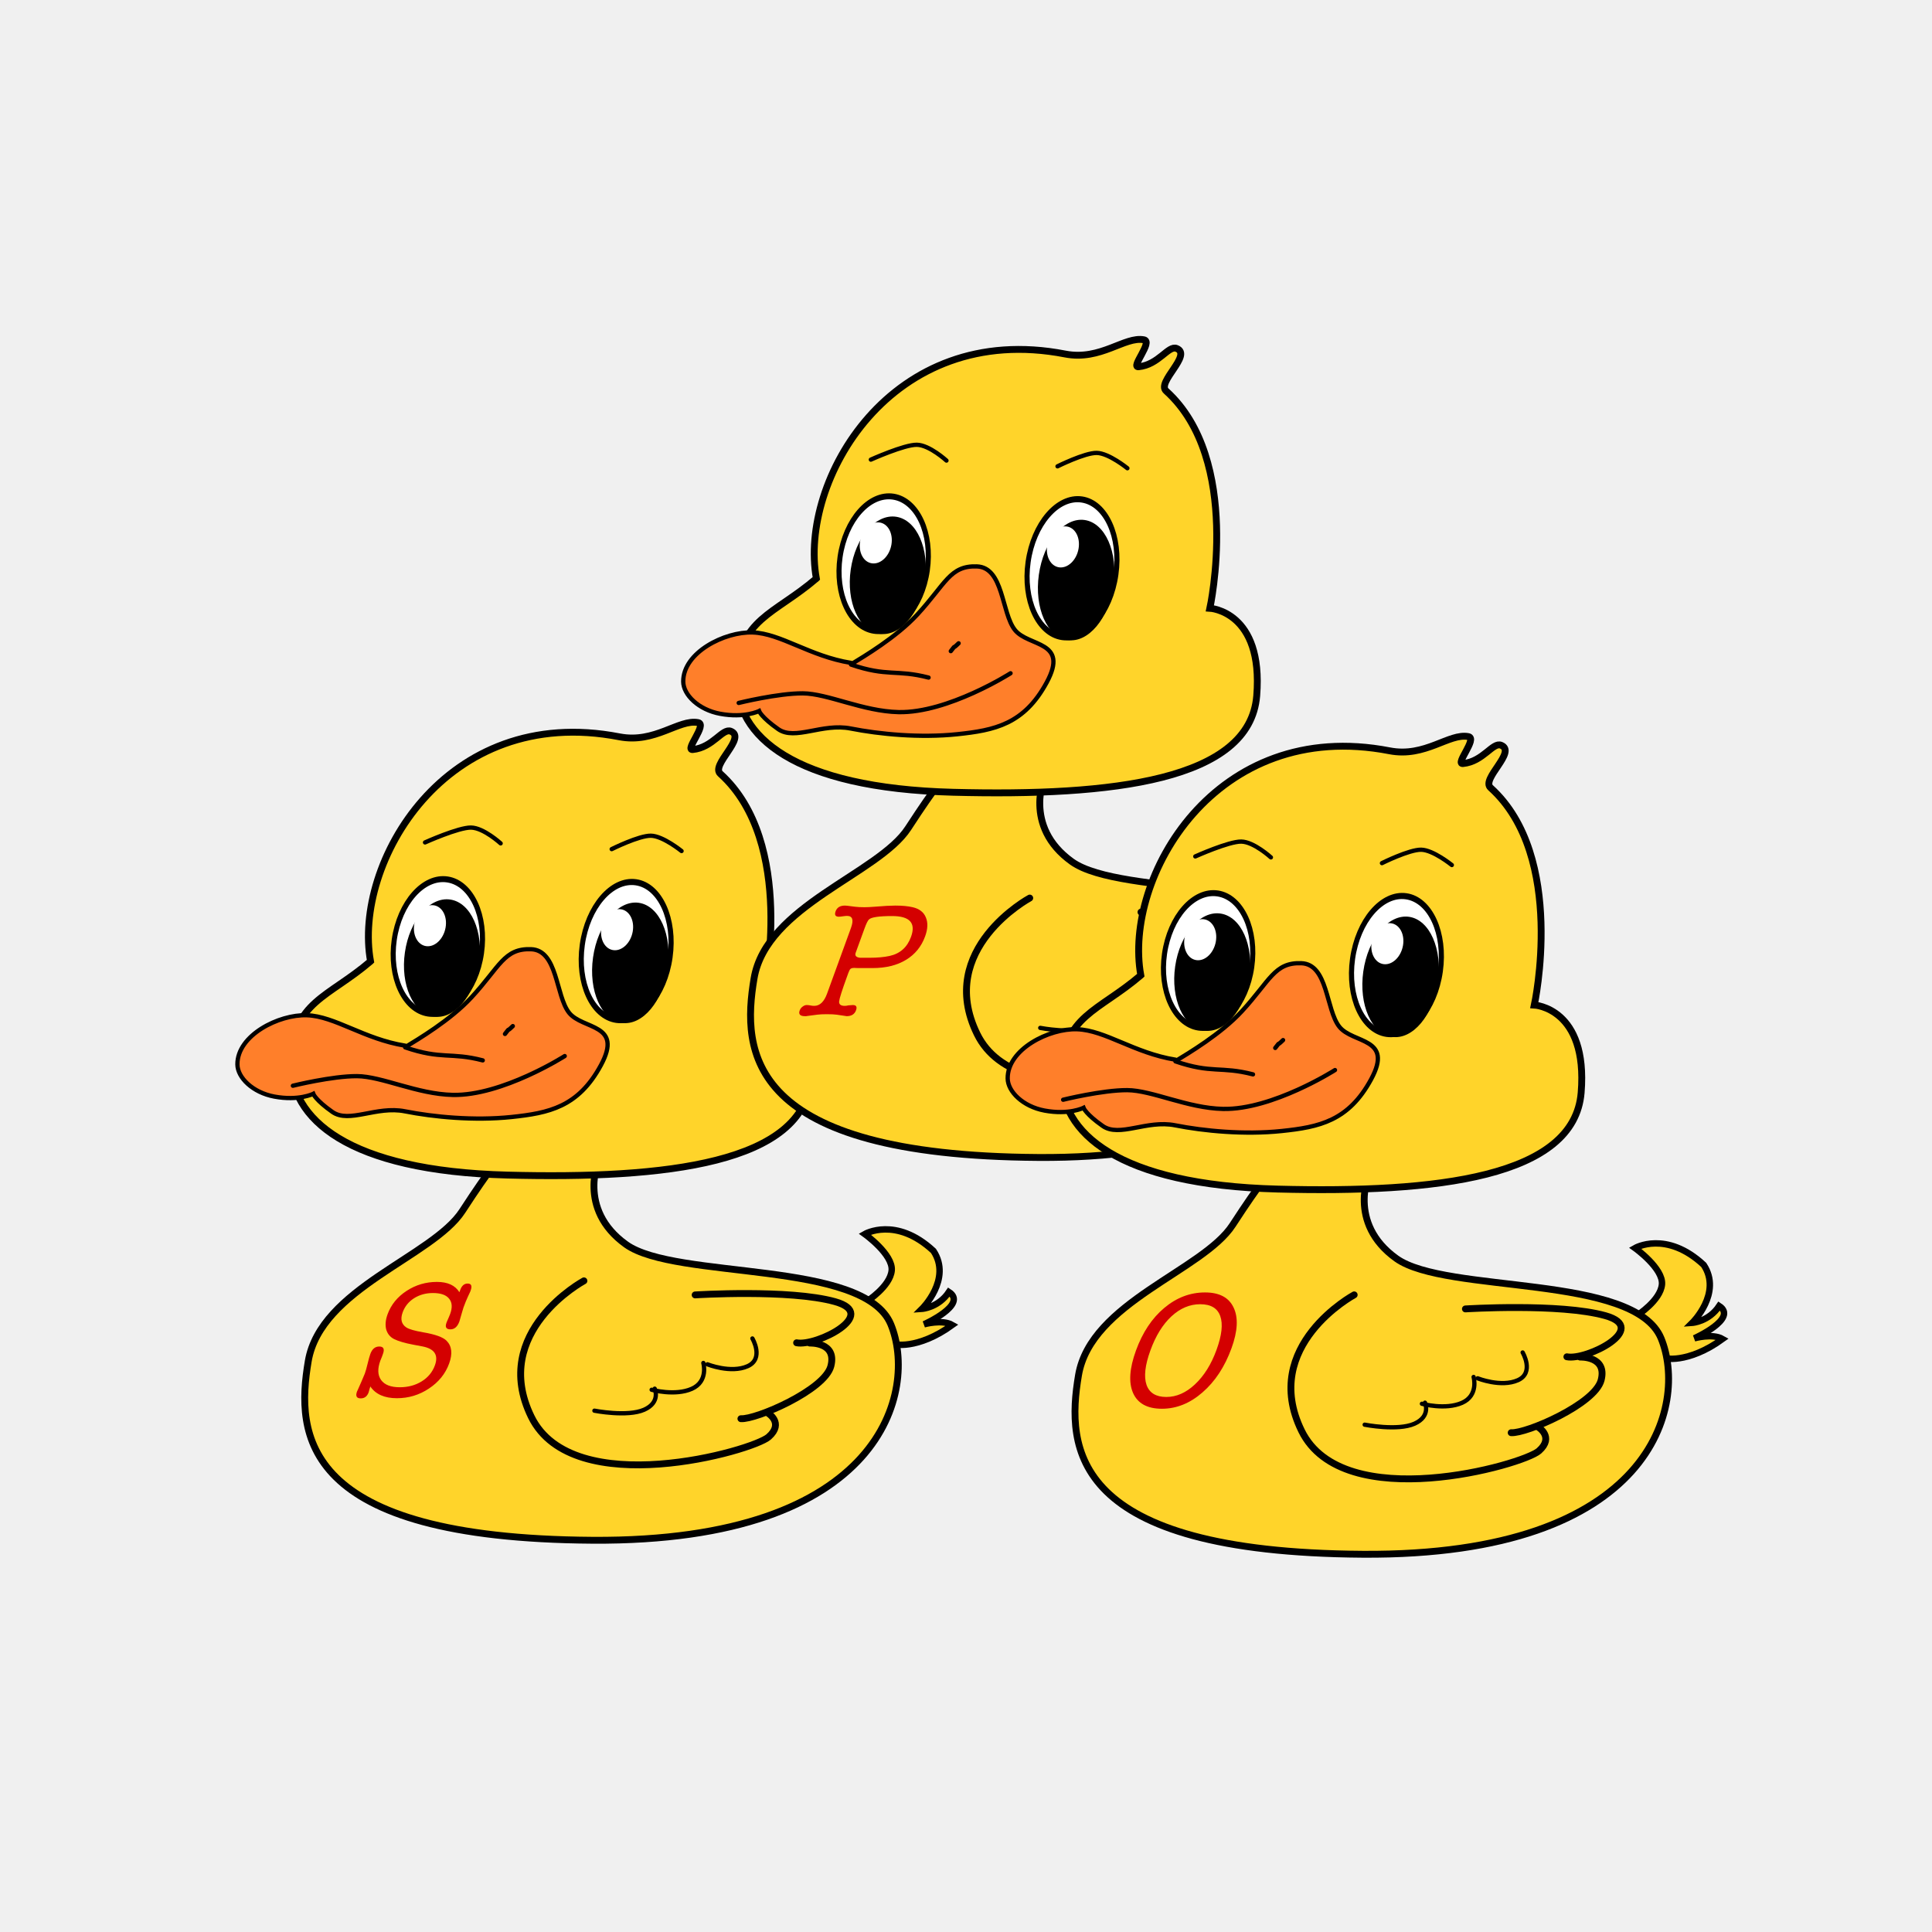
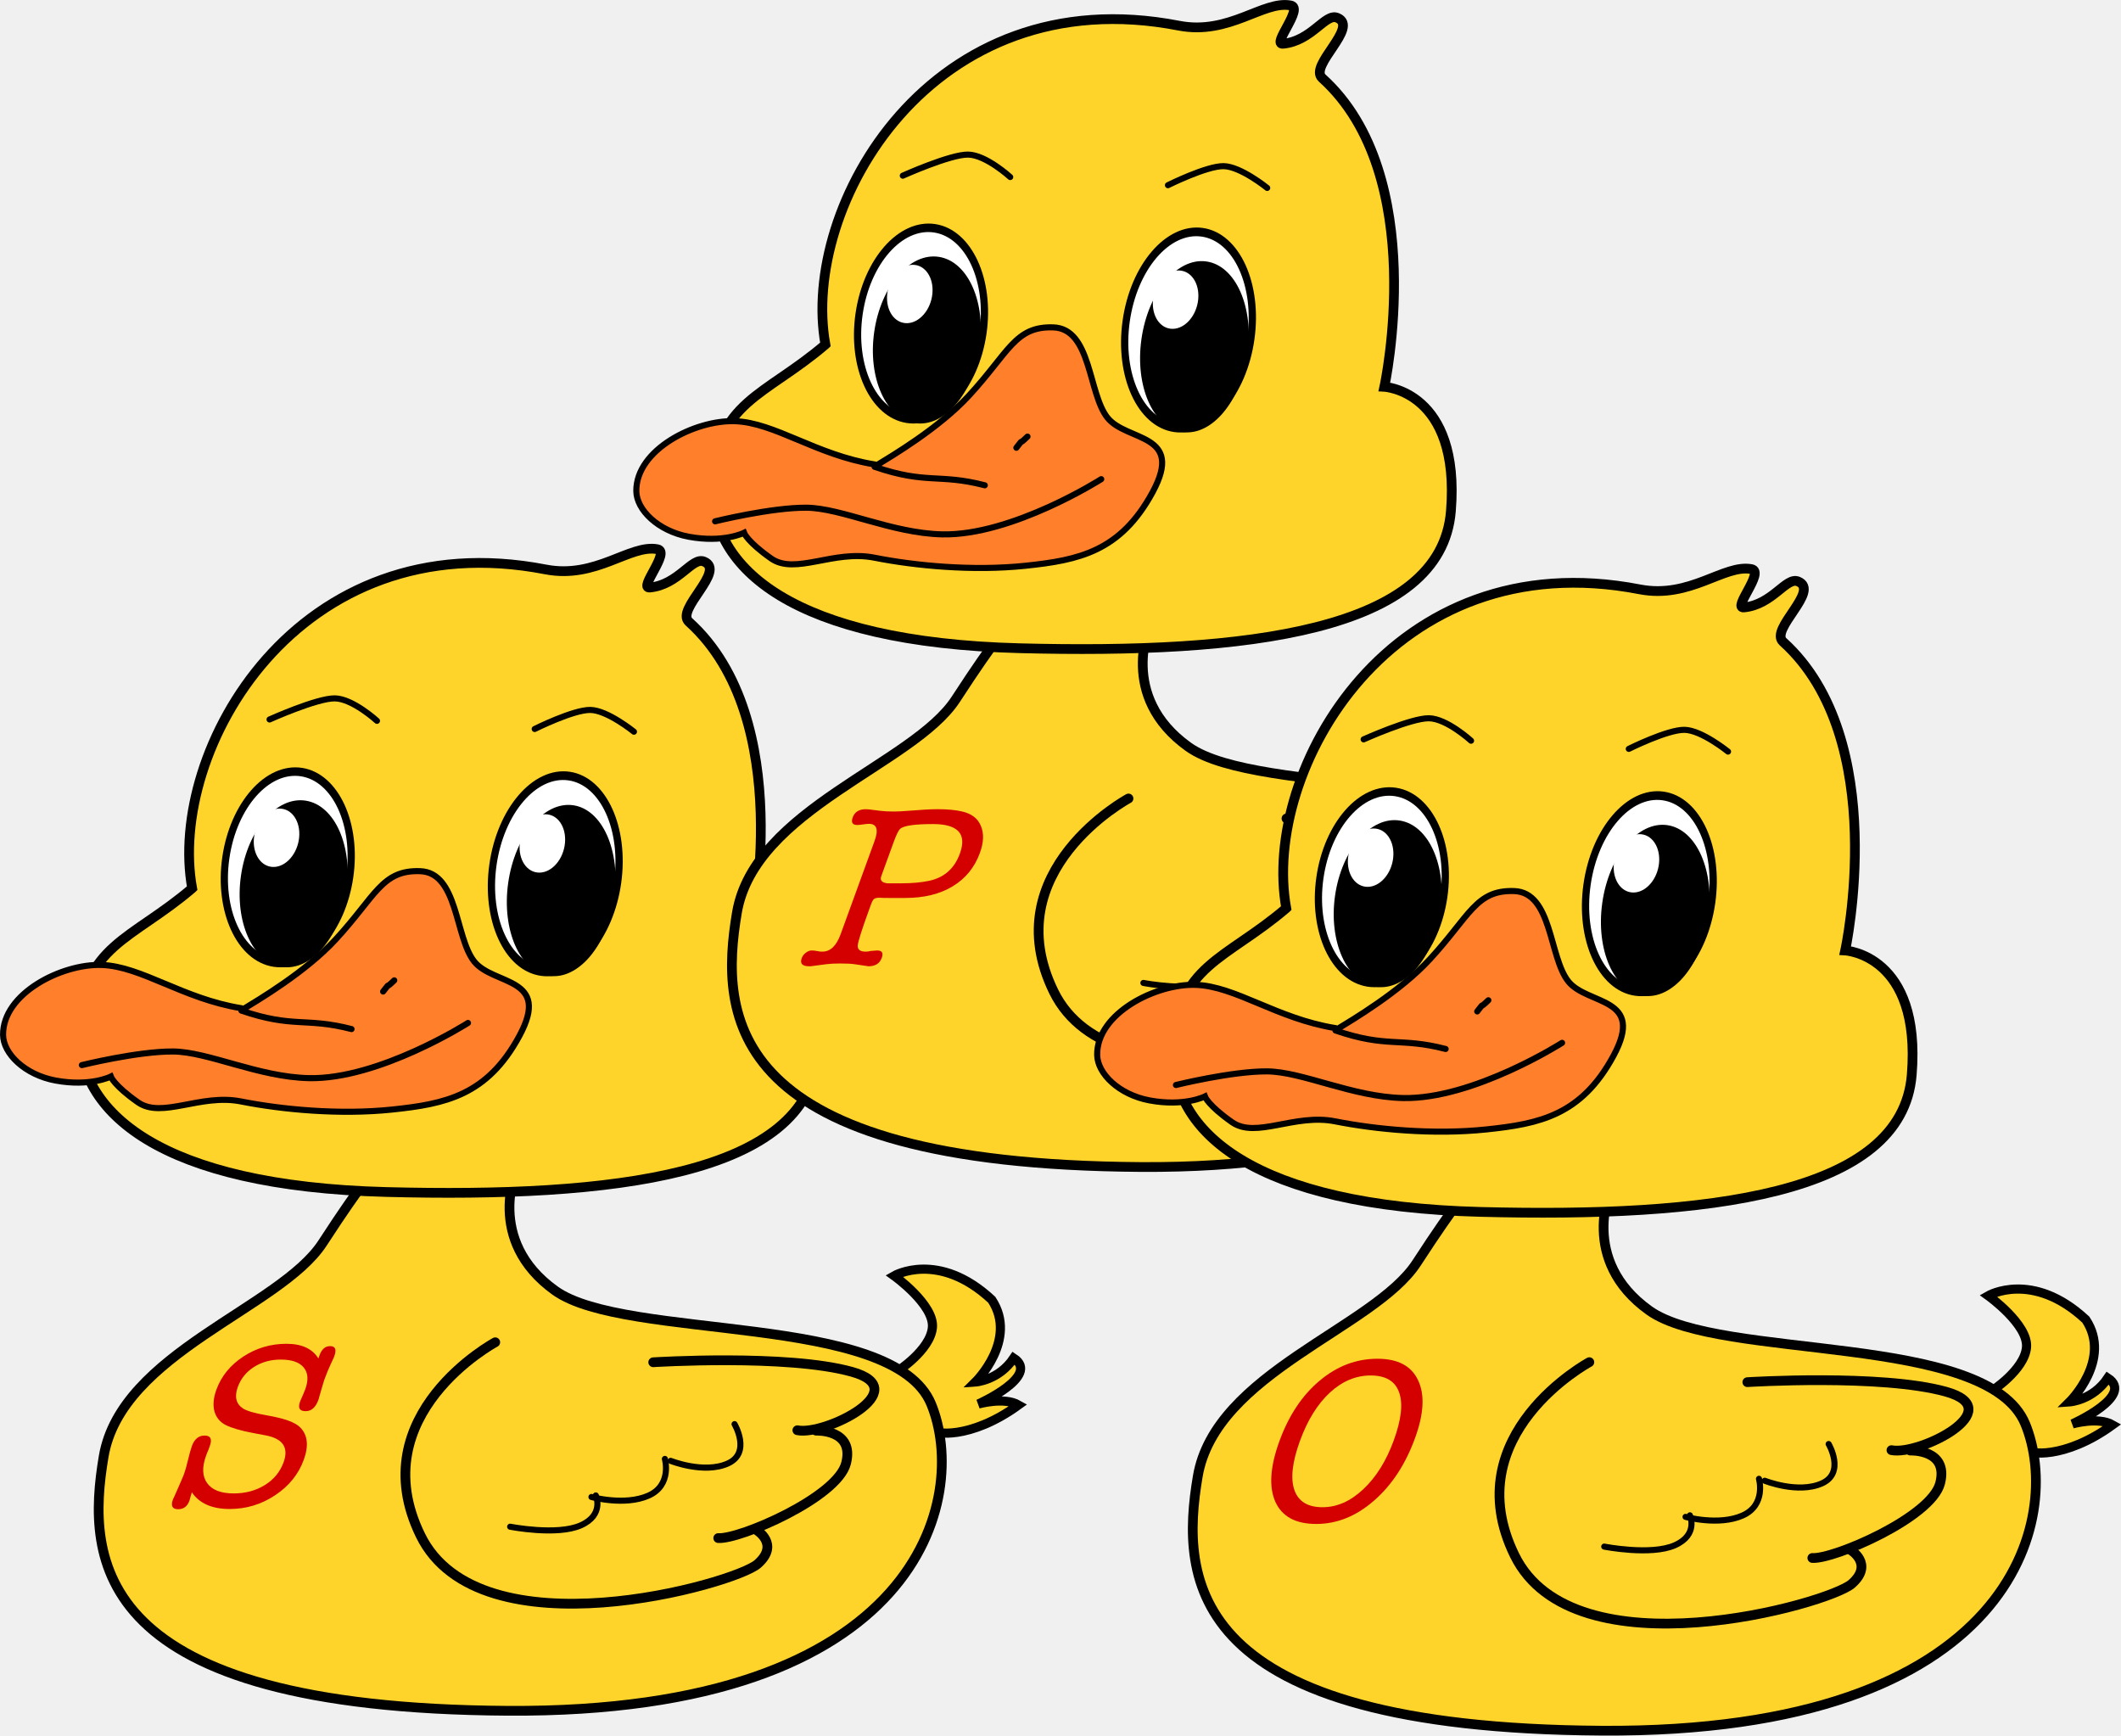
- <svg xmlns="http://www.w3.org/2000/svg" width="300mm" height="300mm" viewBox="0 0 300 300" version="1.1" id="svg1">
+ <svg xmlns="http://www.w3.org/2000/svg" width="231.868mm" height="189.715mm" viewBox="0 0 231.868 189.715" version="1.1" id="svg1">
  <defs id="defs1">
    </defs>
-   <g id="g11" transform="translate(-26.45833,43.85559)">
+   <g id="g11" transform="translate(-62.98876,-8.311074)">
    <path style="fill:#ffd42a;fill-opacity:1;stroke:#000000;stroke-width:1;stroke-linecap:round;stroke-dasharray:none;stroke-opacity:1" d="m 161.051,158.227 c 0,0 3.644,-2.321 3.869,-4.811 0.225,-2.489 -4.183,-5.647 -4.183,-5.647 0,0 4.836,-2.809 10.667,2.614 2.903,4.378 -1.778,8.994 -1.778,8.994 0,0 2.557,-0.173 4.183,-2.614 2.986,1.951 -3.869,5.02 -3.869,5.02 0,0 2.81,-0.805 4.392,0.105 -5.384,3.91 -9.374,3.09 -8.994,2.824 z" id="path9" />
    <path style="fill:#ffd42a;fill-opacity:1;stroke:#000000;stroke-width:1.065;stroke-dasharray:none;stroke-opacity:1" d="m 103.752,136.454 c 0,0 -0.865,0.605 -5.5,7.729 -4.635,7.124 -22.021,12.004 -23.931,23.337 -1.911,11.333 -1.232,27.503 44.147,27.796 45.378,0.294 50.465,-23.425 46.322,-33.516 -4.144,-10.09 -33.39,-6.874 -41.119,-12.415 -7.729,-5.541 -4.162,-13.378 -4.162,-13.378 z" id="path4" />
    <path style="fill:#ffd42a;fill-opacity:1;stroke:#000000;stroke-width:1.065;stroke-dasharray:none;stroke-opacity:1" d="M 83.995,105.413 C 81.254,90.316 95.522,65.294 122.632,70.556 c 5.524,1.072 9.23,-2.782 12.227,-2.209 1.464,0.28 -2.118,4.311 -0.839,4.188 3.148,-0.302 4.622,-3.374 5.926,-2.842 2.467,1.006 -3.151,5.23 -1.641,6.594 11.827,10.679 6.795,33.747 6.795,33.747 0,0 8.344,0.441 7.274,13.595 -1.07,13.154 -22.401,15.623 -47.136,14.98 -24.735,-0.643 -33.905,-8.706 -33.598,-17.828 0.307,-9.122 5.77,-9.733 12.354,-15.367 z" id="path3" />
    <g id="g1" transform="matrix(0.6286629,0.09751469,-0.1074111,0.744027,42.71788,20.67165)">
      <ellipse style="fill:#ffffff;fill-opacity:1;stroke:#000000;stroke-width:1.236;stroke-dasharray:none;stroke-opacity:1" id="path1-3" cx="99.002" cy="97.835" rx="10.769" ry="13.992" />
      <ellipse style="fill:#000000;stroke-width:0.265" id="path1" cx="100.406" cy="100.067" rx="9.159" ry="12.212" />
      <ellipse style="fill:#ffffff;stroke:none;stroke-width:0.07" id="path1-7-2-5" cx="109.076" cy="88.587" rx="2.445" ry="3.225" transform="matrix(1.571368,-0.05067507,-0.04433557,1.330112,-71.10509,-18.46419)" />
    </g>
    <g id="g1-2" transform="matrix(0.6326782,0.09050374,-0.1075667,0.7634753,71.57753,20.16957)">
      <ellipse style="fill:#ffffff;stroke:#000000;stroke-width:1.236;stroke-dasharray:none;stroke-opacity:1" id="path1-3-0" cx="99.002" cy="97.835" rx="10.769" ry="13.992" />
      <ellipse style="fill:#000000;stroke-width:0.265" id="path1-7" cx="100.406" cy="100.067" rx="9.159" ry="12.212" />
      <ellipse style="fill:#ffffff;stroke:none;stroke-width:0.07" id="path1-7-2" cx="137.859" cy="85.841" rx="2.445" ry="3.225" transform="matrix(1.564201,-0.03410473,-0.04945366,1.296429,-115.3019,-12.75)" />
    </g>
    <g id="g10">
      <path style="fill:none;fill-opacity:1;stroke:#000000;stroke-width:1.065;stroke-linecap:round;stroke-dasharray:none;stroke-opacity:1" d="m 117.13,155.034 c 0,0 -14.642,7.876 -8.175,21.107 6.467,13.232 34.395,5.304 36.863,3.122 2.469,-2.182 -0.149,-3.716 -0.149,-3.716" id="path5" />
      <path style="fill:none;fill-opacity:1;stroke:#000000;stroke-width:1.065;stroke-linecap:round;stroke-dasharray:none;stroke-opacity:1" d="m 141.507,176.438 c 2.313,0.167 13.015,-4.429 13.972,-8.175 0.958,-3.747 -3.27,-3.567 -3.27,-3.567" id="path6" />
      <path style="fill:none;fill-opacity:1;stroke:#000000;stroke-width:1.065;stroke-linecap:round;stroke-dasharray:none;stroke-opacity:1" d="m 150.156,164.651 c 3.057,0.613 13.015,-4.429 5.946,-6.392 -7.069,-1.963 -21.702,-1.04 -21.702,-1.04" id="path6-7" />
    </g>
    <path style="fill:none;fill-opacity:1;stroke:#000000;stroke-width:0.665;stroke-linecap:round;stroke-dasharray:none;stroke-opacity:1" d="m 92.456,86.956 c 0,0 5.177,-2.332 7.134,-2.307 1.957,0.025 4.609,2.455 4.609,2.455" id="path7" />
    <path style="fill:none;fill-opacity:1;stroke:#000000;stroke-width:0.665;stroke-linecap:round;stroke-dasharray:none;stroke-opacity:1" d="m 121.441,87.996 c 0,0 4.228,-2.113 6.09,-2.083 1.863,0.03 4.761,2.38 4.761,2.38" id="path8" />
    <g id="g8" transform="translate(-4.905197,-2.824204)">
      <path style="fill:#ff7f2a;fill-opacity:1;stroke:#000000;stroke-width:0.665;stroke-dasharray:none;stroke-opacity:1" d="m 94.414,121.489 c 1.756,-1.078 6.886,-4.098 10.164,-7.652 4.412,-4.784 5.053,-7.614 9.232,-7.476 4.179,0.138 3.815,7.213 5.919,9.866 2.104,2.653 8.465,1.635 4.943,8.147 -3.522,6.512 -8.094,7.434 -13.889,8.043 -5.795,0.609 -12.107,-0.005 -16.544,-0.884 -4.437,-0.879 -8.648,1.928 -11.261,0.097 -2.613,-1.831 -2.972,-2.814 -2.972,-2.814 0,0 -2.255,1.135 -6.05,0.428 -3.346,-0.623 -5.709,-2.94 -5.727,-4.989 -0.04,-4.527 6.422,-7.791 10.787,-7.64 4.365,0.151 8.83,3.684 15.252,4.726 z" id="path2" />
      <path style="fill:none;fill-opacity:1;stroke:#000000;stroke-width:0.665;stroke-linecap:round;stroke-dasharray:none;stroke-opacity:1" d="m 76.841,127.561 c 0,0 6.106,-1.51 9.955,-1.489 3.849,0.021 9.341,2.795 14.873,2.915 7.655,0.166 17.386,-6.035 17.386,-6.035" id="path8-5" />
      <path style="fill:none;fill-opacity:1;stroke:#000000;stroke-width:0.665;stroke-linecap:round;stroke-dasharray:none;stroke-opacity:1" d="m 94.28,121.602 c 5.666,1.944 7.016,0.718 12.045,2.021" id="path8-5-5" />
      <path style="fill:none;fill-opacity:1;stroke:#000000;stroke-width:0.665;stroke-linecap:round;stroke-dasharray:none;stroke-opacity:1" d="m 104.871,116.696 c 1.012,-1.29 -0.018,-0.018 1.217,-1.222" id="path8-3" transform="translate(4.905197,2.824204)" />
    </g>
    <g id="g9">
      <path style="fill:none;fill-opacity:1;stroke:#000000;stroke-width:0.665;stroke-linecap:round;stroke-dasharray:none;stroke-opacity:1" d="m 118.759,175.195 c 0,0 5.119,1.008 7.725,-0.151 2.606,-1.159 1.639,-3.268 1.639,-3.268" id="path8-7" />
      <path style="fill:none;fill-opacity:1;stroke:#000000;stroke-width:0.665;stroke-linecap:round;stroke-dasharray:none;stroke-opacity:1" d="m 127.647,171.945 c 0,0 3.633,1.008 6.239,-0.151 2.606,-1.159 1.788,-4.011 1.788,-4.011" id="path8-7-1" />
      <path style="fill:none;fill-opacity:1;stroke:#000000;stroke-width:0.665;stroke-linecap:round;stroke-dasharray:none;stroke-opacity:1" d="m 136.304,167.994 c 0,0 3.633,1.454 6.239,0.295 2.606,-1.159 0.747,-4.308 0.747,-4.308" id="path8-7-2" />
    </g>
    <path style="font-size:25.4px;font-family:'American Typewriter';-inkscape-font-specification:'American Typewriter, Normal';fill:#d40000;stroke-linecap:round" d="m 94.312,155.2 q 2.489,0 3.482,1.6 l 0.129,-0.356 q 0.361,-0.991 1.148,-0.991 0.864,0 0.466,1.092 l -0.055,0.152 q -0.018,0.051 -0.354,0.762 -0.335,0.711 -0.696,1.702 -0.046,0.127 -0.245,0.813 l -0.294,1.016 q -0.021,0.127 -0.104,0.356 -0.444,1.219 -1.384,1.219 -0.991,0 -0.621,-1.016 0.046,-0.127 0.046,-0.127 l 0.3,-0.686 q 0.155,-0.356 0.229,-0.559 0.555,-1.524 -0.172,-2.388 -0.702,-0.864 -2.505,-0.864 -1.651,0 -2.937,0.813 -1.261,0.813 -1.76,2.184 -0.582,1.6 0.588,2.362 0.665,0.406 2.577,0.737 2.847,0.483 3.659,1.321 1.223,1.245 0.391,3.531 -0.869,2.388 -3.142,3.886 -2.247,1.499 -4.965,1.499 -2.896,0 -4.135,-1.829 -0.037,0.102 -0.058,0.229 -0.046,0.127 -0.055,0.152 -0.097,0.406 -0.143,0.533 -0.342,0.94 -1.231,0.94 -0.965,0 -0.577,-1.067 0.046,-0.127 0.099,-0.203 l 0.582,-1.321 q 0.437,-0.991 0.538,-1.27 0.185,-0.508 0.428,-1.524 0.243,-1.016 0.428,-1.524 0.416,-1.143 1.381,-1.143 0.991,0 0.575,1.143 l -0.166,0.457 q -0.099,0.203 -0.238,0.584 -0.693,1.905 0.119,3.023 0.812,1.118 2.895,1.118 1.93,0 3.406,-0.914 1.476,-0.914 2.049,-2.489 0.878,-2.413 -1.976,-2.946 l -1.355,-0.254 q -2.02,-0.381 -3.029,-0.889 -0.917,-0.483 -1.207,-1.499 -0.256,-1.041 0.216,-2.337 0.814,-2.235 2.948,-3.632 2.134,-1.397 4.725,-1.397 z" id="text10" aria-label="S" />
  </g>
-   <g id="g30" transform="translate(42.76827,-15.58504)">
+   <g id="g30" transform="translate(6.23784,-67.75171)">
    <path style="fill:#ffd42a;fill-opacity:1;stroke:#000000;stroke-width:1;stroke-linecap:round;stroke-dasharray:none;stroke-opacity:1" d="m 161.051,158.227 c 0,0 3.644,-2.321 3.869,-4.811 0.225,-2.489 -4.183,-5.647 -4.183,-5.647 0,0 4.836,-2.809 10.667,2.614 2.903,4.378 -1.778,8.994 -1.778,8.994 0,0 2.557,-0.173 4.183,-2.614 2.986,1.951 -3.869,5.02 -3.869,5.02 0,0 2.81,-0.805 4.392,0.105 -5.384,3.91 -9.374,3.09 -8.994,2.824 z" id="path11" />
    <path style="fill:#ffd42a;fill-opacity:1;stroke:#000000;stroke-width:1.065;stroke-dasharray:none;stroke-opacity:1" d="m 103.752,136.454 c 0,0 -0.865,0.605 -5.5,7.729 -4.635,7.124 -22.021,12.004 -23.931,23.337 -1.911,11.333 -1.232,27.503 44.147,27.796 45.378,0.294 50.465,-23.425 46.322,-33.516 -4.144,-10.09 -33.39,-6.874 -41.119,-12.415 -7.729,-5.541 -4.162,-13.378 -4.162,-13.378 z" id="path12" />
    <path style="fill:#ffd42a;fill-opacity:1;stroke:#000000;stroke-width:1.065;stroke-dasharray:none;stroke-opacity:1" d="M 83.995,105.413 C 81.254,90.316 95.522,65.294 122.632,70.556 c 5.524,1.072 9.23,-2.782 12.227,-2.209 1.464,0.28 -2.118,4.311 -0.839,4.188 3.148,-0.302 4.622,-3.374 5.926,-2.842 2.467,1.006 -3.151,5.23 -1.641,6.594 11.827,10.679 6.795,33.747 6.795,33.747 0,0 8.344,0.441 7.274,13.595 -1.07,13.154 -22.401,15.623 -47.136,14.98 -24.735,-0.643 -33.905,-8.706 -33.598,-17.828 0.307,-9.122 5.77,-9.733 12.354,-15.367 z" id="path13" />
    <g id="g15" transform="matrix(0.6286629,0.09751469,-0.1074111,0.744027,42.71788,20.67165)">
      <ellipse style="fill:#ffffff;fill-opacity:1;stroke:#000000;stroke-width:1.236;stroke-dasharray:none;stroke-opacity:1" id="ellipse13" cx="99.002" cy="97.835" rx="10.769" ry="13.992" />
      <ellipse style="fill:#000000;stroke-width:0.265" id="ellipse14" cx="100.406" cy="100.067" rx="9.159" ry="12.212" />
      <ellipse style="fill:#ffffff;stroke:none;stroke-width:0.07" id="ellipse15" cx="109.076" cy="88.587" rx="2.445" ry="3.225" transform="matrix(1.571368,-0.05067507,-0.04433557,1.330112,-71.10509,-18.46419)" />
    </g>
    <g id="g18" transform="matrix(0.6326782,0.09050374,-0.1075667,0.7634753,71.57753,20.16957)">
      <ellipse style="fill:#ffffff;stroke:#000000;stroke-width:1.236;stroke-dasharray:none;stroke-opacity:1" id="ellipse16" cx="99.002" cy="97.835" rx="10.769" ry="13.992" />
      <ellipse style="fill:#000000;stroke-width:0.265" id="ellipse17" cx="100.406" cy="100.067" rx="9.159" ry="12.212" />
      <ellipse style="fill:#ffffff;stroke:none;stroke-width:0.07" id="ellipse18" cx="137.859" cy="85.841" rx="2.445" ry="3.225" transform="matrix(1.564201,-0.03410473,-0.04945366,1.296429,-115.3019,-12.75)" />
    </g>
    <g id="g20">
      <path style="fill:none;fill-opacity:1;stroke:#000000;stroke-width:1.065;stroke-linecap:round;stroke-dasharray:none;stroke-opacity:1" d="m 117.13,155.034 c 0,0 -14.642,7.876 -8.175,21.107 6.467,13.232 34.395,5.304 36.863,3.122 2.469,-2.182 -0.149,-3.716 -0.149,-3.716" id="path18" />
      <path style="fill:none;fill-opacity:1;stroke:#000000;stroke-width:1.065;stroke-linecap:round;stroke-dasharray:none;stroke-opacity:1" d="m 141.507,176.438 c 2.313,0.167 13.015,-4.429 13.972,-8.175 0.958,-3.747 -3.27,-3.567 -3.27,-3.567" id="path19" />
      <path style="fill:none;fill-opacity:1;stroke:#000000;stroke-width:1.065;stroke-linecap:round;stroke-dasharray:none;stroke-opacity:1" d="m 150.156,164.651 c 3.057,0.613 13.015,-4.429 5.946,-6.392 -7.069,-1.963 -21.702,-1.04 -21.702,-1.04" id="path20" />
    </g>
    <path style="fill:none;fill-opacity:1;stroke:#000000;stroke-width:0.665;stroke-linecap:round;stroke-dasharray:none;stroke-opacity:1" d="m 92.456,86.956 c 0,0 5.177,-2.332 7.134,-2.307 1.957,0.025 4.609,2.455 4.609,2.455" id="path21" />
    <path style="fill:none;fill-opacity:1;stroke:#000000;stroke-width:0.665;stroke-linecap:round;stroke-dasharray:none;stroke-opacity:1" d="m 121.441,87.996 c 0,0 4.228,-2.113 6.09,-2.083 1.863,0.03 4.761,2.38 4.761,2.38" id="path22" />
    <g id="g26" transform="translate(-4.905197,-2.824204)">
      <path style="fill:#ff7f2a;fill-opacity:1;stroke:#000000;stroke-width:0.665;stroke-dasharray:none;stroke-opacity:1" d="m 94.414,121.489 c 1.756,-1.078 6.886,-4.098 10.164,-7.652 4.412,-4.784 5.053,-7.614 9.232,-7.476 4.179,0.138 3.815,7.213 5.919,9.866 2.104,2.653 8.465,1.635 4.943,8.147 -3.522,6.512 -8.094,7.434 -13.889,8.043 -5.795,0.609 -12.107,-0.005 -16.544,-0.884 -4.437,-0.879 -8.648,1.928 -11.261,0.097 -2.613,-1.831 -2.972,-2.814 -2.972,-2.814 0,0 -2.255,1.135 -6.05,0.428 -3.346,-0.623 -5.709,-2.94 -5.727,-4.989 -0.04,-4.527 6.422,-7.791 10.787,-7.64 4.365,0.151 8.83,3.684 15.252,4.726 z" id="path23" />
      <path style="fill:none;fill-opacity:1;stroke:#000000;stroke-width:0.665;stroke-linecap:round;stroke-dasharray:none;stroke-opacity:1" d="m 76.841,127.561 c 0,0 6.106,-1.51 9.955,-1.489 3.849,0.021 9.341,2.795 14.873,2.915 7.655,0.166 17.386,-6.035 17.386,-6.035" id="path24" />
      <path style="fill:none;fill-opacity:1;stroke:#000000;stroke-width:0.665;stroke-linecap:round;stroke-dasharray:none;stroke-opacity:1" d="m 94.28,121.602 c 5.666,1.944 7.016,0.718 12.045,2.021" id="path25" />
      <path style="fill:none;fill-opacity:1;stroke:#000000;stroke-width:0.665;stroke-linecap:round;stroke-dasharray:none;stroke-opacity:1" d="m 104.871,116.696 c 1.012,-1.29 -0.018,-0.018 1.217,-1.222" id="path26" transform="translate(4.905197,2.824204)" />
    </g>
    <g id="g29">
      <path style="fill:none;fill-opacity:1;stroke:#000000;stroke-width:0.665;stroke-linecap:round;stroke-dasharray:none;stroke-opacity:1" d="m 118.759,175.195 c 0,0 5.119,1.008 7.725,-0.151 2.606,-1.159 1.639,-3.268 1.639,-3.268" id="path27" />
      <path style="fill:none;fill-opacity:1;stroke:#000000;stroke-width:0.665;stroke-linecap:round;stroke-dasharray:none;stroke-opacity:1" d="m 127.647,171.945 c 0,0 3.633,1.008 6.239,-0.151 2.606,-1.159 1.788,-4.011 1.788,-4.011" id="path28" />
      <path style="fill:none;fill-opacity:1;stroke:#000000;stroke-width:0.665;stroke-linecap:round;stroke-dasharray:none;stroke-opacity:1" d="m 136.304,167.994 c 0,0 3.633,1.454 6.239,0.295 2.606,-1.159 0.747,-4.308 0.747,-4.308" id="path29" />
    </g>
    <path d="m 233.172,119.49 v -10.185 q 0,-1.88 -1.295,-1.88 -0.203,0 -0.533,0.051 -0.483,0.076 -0.686,0.076 -0.813,0 -0.813,-0.838 0,-0.889 1.118,-0.889 0.178,0 0.381,0.025 l 1.245,0.152 q 0.61,0.076 1.524,0.076 0.635,0 1.524,-0.076 2.083,-0.178 3.15,-0.178 1.626,0 2.794,0.254 1.676,0.356 2.616,1.575 0.965,1.219 0.965,2.946 0,2.388 -1.651,3.658 -1.626,1.27 -4.724,1.27 h -1.803 q -0.838,0 -0.991,-0.025 h -0.051 q -0.406,0 -0.533,0.152 -0.102,0.127 -0.102,0.635 v 0.508 q 0,3.226 0.178,3.912 0.203,0.686 1.118,0.686 0.279,0 0.533,-0.076 0.559,-0.051 0.686,-0.051 0.787,0 0.787,0.813 0,0.914 -1.118,0.914 0,0 -0.356,-0.051 l -1.27,-0.178 q -0.533,-0.076 -1.6,-0.076 -0.889,0 -1.448,0.076 l -1.473,0.203 q -0.051,0 -0.152,0.025 -0.102,0 -0.178,0 -1.143,0 -1.143,-0.889 0,-0.356 0.229,-0.584 0.229,-0.254 0.559,-0.254 0.279,0 0.686,0.076 0.178,0.051 0.533,0.051 1.295,0 1.295,-1.905 z m 2.311,-11.506 q -0.178,0.254 -0.178,1.397 v 3.759 q 0,0.686 0.965,0.787 -0.076,0 1.473,0 1.803,0 2.997,-0.279 2.261,-0.533 2.261,-2.972 0,-3.226 -4.115,-3.226 -3.048,0 -3.404,0.533 z" id="text50" style="font-size:25.4px;font-family:'American Typewriter';-inkscape-font-specification:'American Typewriter, Normal';fill:#d40000;stroke-linecap:round" transform="matrix(1,0,-0.3639702,1,-104.0211,50.37957)" aria-label="P" />
  </g>
-   <g id="g50" transform="translate(93.14783,46.03025)">
+   <g id="g50" transform="translate(56.6174,-6.136417)">
    <path style="fill:#ffd42a;fill-opacity:1;stroke:#000000;stroke-width:1;stroke-linecap:round;stroke-dasharray:none;stroke-opacity:1" d="m 161.051,158.227 c 0,0 3.644,-2.321 3.869,-4.811 0.225,-2.489 -4.183,-5.647 -4.183,-5.647 0,0 4.836,-2.809 10.667,2.614 2.903,4.378 -1.778,8.994 -1.778,8.994 0,0 2.557,-0.173 4.183,-2.614 2.986,1.951 -3.869,5.02 -3.869,5.02 0,0 2.81,-0.805 4.392,0.105 -5.384,3.91 -9.374,3.09 -8.994,2.824 z" id="path31" />
    <path style="fill:#ffd42a;fill-opacity:1;stroke:#000000;stroke-width:1.065;stroke-dasharray:none;stroke-opacity:1" d="m 103.752,136.454 c 0,0 -0.865,0.605 -5.5,7.729 -4.635,7.124 -22.021,12.004 -23.931,23.337 -1.911,11.333 -1.232,27.503 44.147,27.796 45.378,0.294 50.465,-23.425 46.322,-33.516 -4.144,-10.09 -33.39,-6.874 -41.119,-12.415 -7.729,-5.541 -4.162,-13.378 -4.162,-13.378 z" id="path32" />
    <path style="fill:#ffd42a;fill-opacity:1;stroke:#000000;stroke-width:1.065;stroke-dasharray:none;stroke-opacity:1" d="M 83.995,105.413 C 81.254,90.316 95.522,65.294 122.632,70.556 c 5.524,1.072 9.23,-2.782 12.227,-2.209 1.464,0.28 -2.118,4.311 -0.839,4.188 3.148,-0.302 4.622,-3.374 5.926,-2.842 2.467,1.006 -3.151,5.23 -1.641,6.594 11.827,10.679 6.795,33.747 6.795,33.747 0,0 8.344,0.441 7.274,13.595 -1.07,13.154 -22.401,15.623 -47.136,14.98 -24.735,-0.643 -33.905,-8.706 -33.598,-17.828 0.307,-9.122 5.77,-9.733 12.354,-15.367 z" id="path33" />
    <g id="g35" transform="matrix(0.6286629,0.09751469,-0.1074111,0.744027,42.71788,20.67165)">
      <ellipse style="fill:#ffffff;fill-opacity:1;stroke:#000000;stroke-width:1.236;stroke-dasharray:none;stroke-opacity:1" id="ellipse33" cx="99.002" cy="97.835" rx="10.769" ry="13.992" />
      <ellipse style="fill:#000000;stroke-width:0.265" id="ellipse34" cx="100.406" cy="100.067" rx="9.159" ry="12.212" />
      <ellipse style="fill:#ffffff;stroke:none;stroke-width:0.07" id="ellipse35" cx="109.076" cy="88.587" rx="2.445" ry="3.225" transform="matrix(1.571368,-0.05067507,-0.04433557,1.330112,-71.10509,-18.46419)" />
    </g>
    <g id="g38" transform="matrix(0.6326782,0.09050374,-0.1075667,0.7634753,71.57753,20.16957)">
      <ellipse style="fill:#ffffff;stroke:#000000;stroke-width:1.236;stroke-dasharray:none;stroke-opacity:1" id="ellipse36" cx="99.002" cy="97.835" rx="10.769" ry="13.992" />
      <ellipse style="fill:#000000;stroke-width:0.265" id="ellipse37" cx="100.406" cy="100.067" rx="9.159" ry="12.212" />
      <ellipse style="fill:#ffffff;stroke:none;stroke-width:0.07" id="ellipse38" cx="137.859" cy="85.841" rx="2.445" ry="3.225" transform="matrix(1.564201,-0.03410473,-0.04945366,1.296429,-115.3019,-12.75)" />
    </g>
    <g id="g40">
      <path style="fill:none;fill-opacity:1;stroke:#000000;stroke-width:1.065;stroke-linecap:round;stroke-dasharray:none;stroke-opacity:1" d="m 117.13,155.034 c 0,0 -14.642,7.876 -8.175,21.107 6.467,13.232 34.395,5.304 36.863,3.122 2.469,-2.182 -0.149,-3.716 -0.149,-3.716" id="path38" />
      <path style="fill:none;fill-opacity:1;stroke:#000000;stroke-width:1.065;stroke-linecap:round;stroke-dasharray:none;stroke-opacity:1" d="m 141.507,176.438 c 2.313,0.167 13.015,-4.429 13.972,-8.175 0.958,-3.747 -3.27,-3.567 -3.27,-3.567" id="path39" />
      <path style="fill:none;fill-opacity:1;stroke:#000000;stroke-width:1.065;stroke-linecap:round;stroke-dasharray:none;stroke-opacity:1" d="m 150.156,164.651 c 3.057,0.613 13.015,-4.429 5.946,-6.392 -7.069,-1.963 -21.702,-1.04 -21.702,-1.04" id="path40" />
    </g>
    <path style="fill:none;fill-opacity:1;stroke:#000000;stroke-width:0.665;stroke-linecap:round;stroke-dasharray:none;stroke-opacity:1" d="m 92.456,86.956 c 0,0 5.177,-2.332 7.134,-2.307 1.957,0.025 4.609,2.455 4.609,2.455" id="path41" />
    <path style="fill:none;fill-opacity:1;stroke:#000000;stroke-width:0.665;stroke-linecap:round;stroke-dasharray:none;stroke-opacity:1" d="m 121.441,87.996 c 0,0 4.228,-2.113 6.09,-2.083 1.863,0.03 4.761,2.38 4.761,2.38" id="path42" />
    <g id="g46" transform="translate(-4.905197,-2.824204)">
      <path style="fill:#ff7f2a;fill-opacity:1;stroke:#000000;stroke-width:0.665;stroke-dasharray:none;stroke-opacity:1" d="m 94.414,121.489 c 1.756,-1.078 6.886,-4.098 10.164,-7.652 4.412,-4.784 5.053,-7.614 9.232,-7.476 4.179,0.138 3.815,7.213 5.919,9.866 2.104,2.653 8.465,1.635 4.943,8.147 -3.522,6.512 -8.094,7.434 -13.889,8.043 -5.795,0.609 -12.107,-0.005 -16.544,-0.884 -4.437,-0.879 -8.648,1.928 -11.261,0.097 -2.613,-1.831 -2.972,-2.814 -2.972,-2.814 0,0 -2.255,1.135 -6.05,0.428 -3.346,-0.623 -5.709,-2.94 -5.727,-4.989 -0.04,-4.527 6.422,-7.791 10.787,-7.64 4.365,0.151 8.83,3.684 15.252,4.726 z" id="path43" />
      <path style="fill:none;fill-opacity:1;stroke:#000000;stroke-width:0.665;stroke-linecap:round;stroke-dasharray:none;stroke-opacity:1" d="m 76.841,127.561 c 0,0 6.106,-1.51 9.955,-1.489 3.849,0.021 9.341,2.795 14.873,2.915 7.655,0.166 17.386,-6.035 17.386,-6.035" id="path44" />
      <path style="fill:none;fill-opacity:1;stroke:#000000;stroke-width:0.665;stroke-linecap:round;stroke-dasharray:none;stroke-opacity:1" d="m 94.28,121.602 c 5.666,1.944 7.016,0.718 12.045,2.021" id="path45" />
      <path style="fill:none;fill-opacity:1;stroke:#000000;stroke-width:0.665;stroke-linecap:round;stroke-dasharray:none;stroke-opacity:1" d="m 104.871,116.696 c 1.012,-1.29 -0.018,-0.018 1.217,-1.222" id="path46" transform="translate(4.905197,2.824204)" />
    </g>
    <g id="g49">
      <path style="fill:none;fill-opacity:1;stroke:#000000;stroke-width:0.665;stroke-linecap:round;stroke-dasharray:none;stroke-opacity:1" d="m 118.759,175.195 c 0,0 5.119,1.008 7.725,-0.151 2.606,-1.159 1.639,-3.268 1.639,-3.268" id="path47" />
      <path style="fill:none;fill-opacity:1;stroke:#000000;stroke-width:0.665;stroke-linecap:round;stroke-dasharray:none;stroke-opacity:1" d="m 127.647,171.945 c 0,0 3.633,1.008 6.239,-0.151 2.606,-1.159 1.788,-4.011 1.788,-4.011" id="path48" />
      <path style="fill:none;fill-opacity:1;stroke:#000000;stroke-width:0.665;stroke-linecap:round;stroke-dasharray:none;stroke-opacity:1" d="m 136.304,167.994 c 0,0 3.633,1.454 6.239,0.295 2.606,-1.159 0.747,-4.308 0.747,-4.308" id="path49" />
    </g>
    <path d="m 150.133,172.719 q -3.378,0 -5.359,-2.438 -1.956,-2.438 -1.956,-6.604 0,-4.216 1.981,-6.604 1.981,-2.413 5.461,-2.413 3.327,0 5.283,2.337 1.981,2.337 1.981,6.325 0,4.318 -2.007,6.858 -1.981,2.54 -5.385,2.54 z m 0.051,-16.231 q -2.438,0 -3.785,1.88 -1.346,1.88 -1.346,5.283 0,3.454 1.346,5.359 1.346,1.88 3.759,1.88 2.362,0 3.734,-1.956 1.397,-1.981 1.397,-5.359 0,-3.404 -1.321,-5.232 -1.321,-1.854 -3.785,-1.854 z" id="text51" style="font-size:25.4px;font-family:'American Typewriter';-inkscape-font-specification:'American Typewriter, Normal';fill:#d40000;stroke-linecap:round" transform="skewX(-20)" aria-label="O" />
  </g>
</svg>
